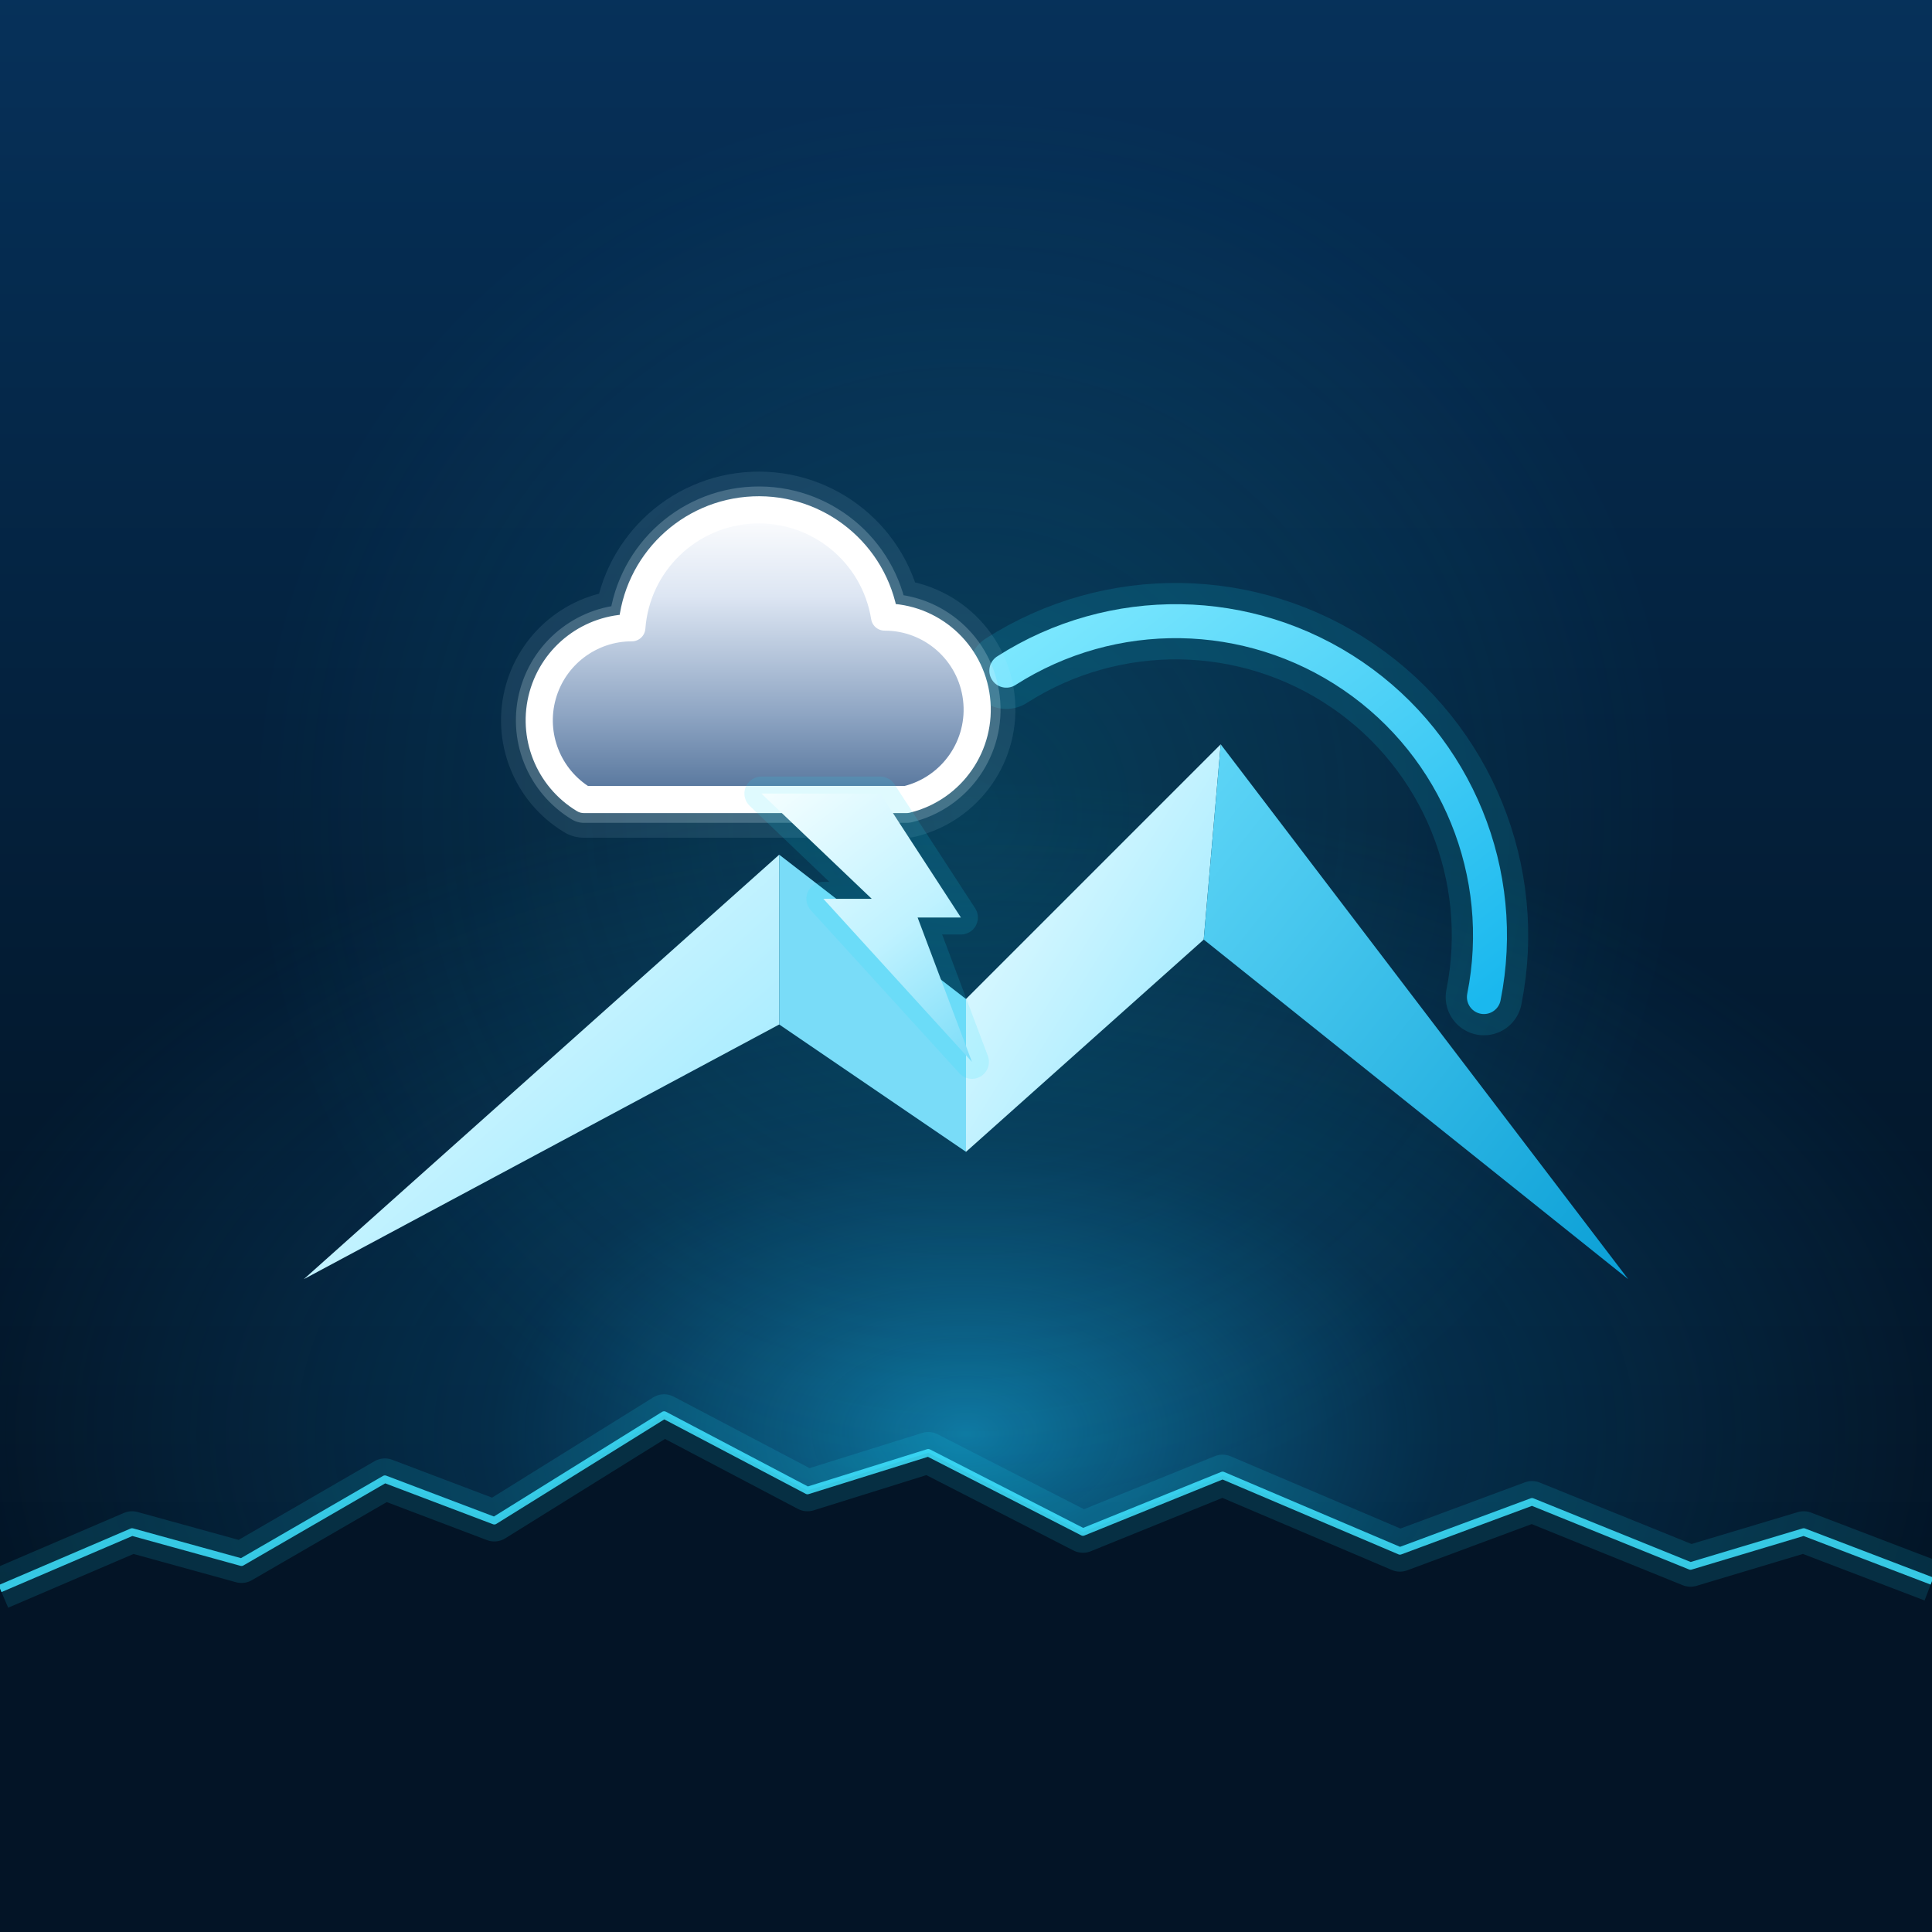
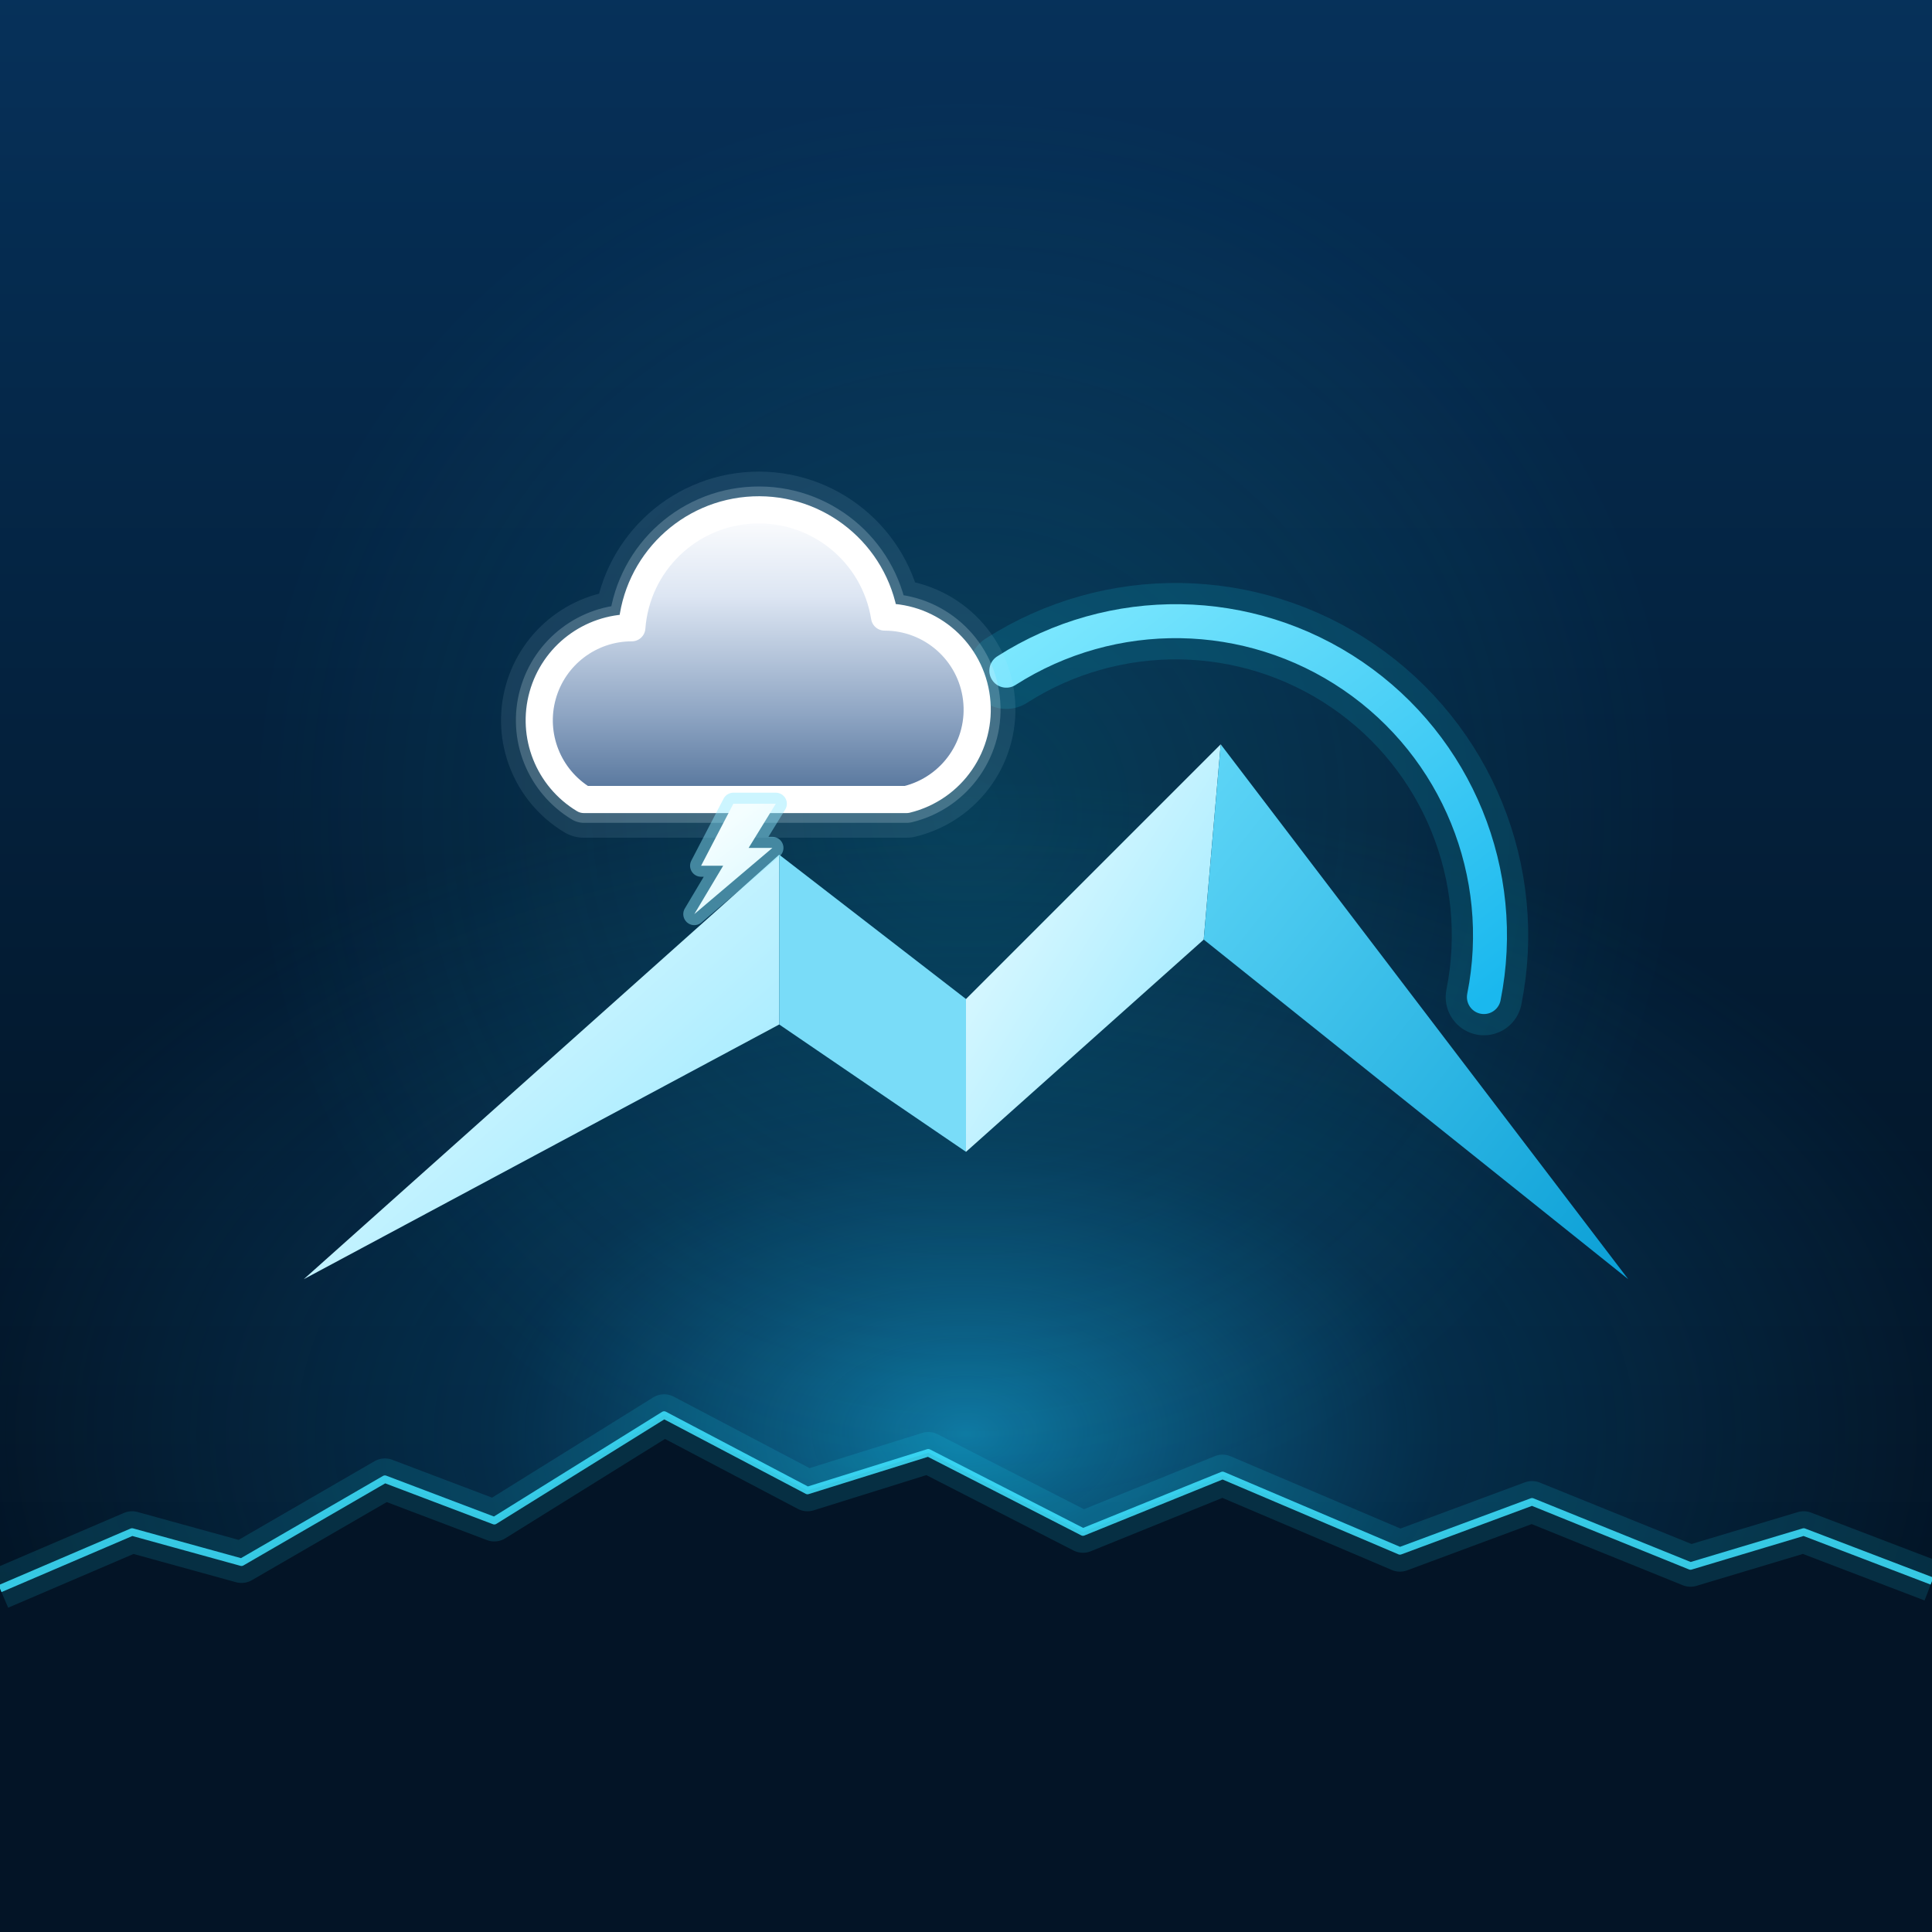
<svg xmlns="http://www.w3.org/2000/svg" viewBox="0 0 1024 1024" width="1024" height="1024">
  <defs>
    <linearGradient id="bg" x1="0" y1="0" x2="0" y2="1">
      <stop offset="0" stop-color="#06315a" />
      <stop offset=".55" stop-color="#031a30" />
      <stop offset="1" stop-color="#020b17" />
    </linearGradient>
    <radialGradient id="glow" cx="512" cy="760" r="560" gradientUnits="userSpaceOnUse" gradientTransform="translate(0 760) scale(1 .62) translate(0 -760)">
      <stop offset="0" stop-color="#14b4ec" stop-opacity=".62" />
      <stop offset=".45" stop-color="#0b78b4" stop-opacity=".25" />
      <stop offset="1" stop-color="#0b78b4" stop-opacity="0" />
    </radialGradient>
    <radialGradient id="halo" cx="512" cy="430" r="380" gradientUnits="userSpaceOnUse">
      <stop offset="0" stop-color="#19dcf6" stop-opacity=".16" />
      <stop offset="1" stop-color="#19dcf6" stop-opacity="0" />
    </radialGradient>
    <linearGradient id="mark" x1="0" y1="0" x2="1" y2="1">
      <stop offset="0" stop-color="#8cf6ff" />
      <stop offset="1" stop-color="#0aa8de" />
    </linearGradient>
  </defs>
  <rect width="1024" height="1024" fill="url(#bg)" />
  <rect width="1024" height="1024" fill="url(#glow)" />
  <rect width="1024" height="1024" fill="url(#halo)" />
  <path d="M0 842 L70 812 L128 828 L204 784 L262 806 L352 750 L428 790 L492 770 L574 812 L648 782 L742 822 L812 796 L896 830 L956 812 L1024 838 V1024 H0 Z" fill="#031426" />
  <path d="M0 842 L70 812 L128 828 L204 784 L262 806 L352 750 L428 790 L492 770 L574 812 L648 782 L742 822 L812 796 L896 830 L956 812 L1024 838" fill="none" stroke="#19dcf6" stroke-opacity=".14" stroke-width="22" stroke-linejoin="round" />
  <path d="M0 842 L70 812 L128 828 L204 784 L262 806 L352 750 L428 790 L492 770 L574 812 L648 782 L742 822 L812 796 L896 830 L956 812 L1024 838" fill="none" stroke="#3fe3ff" stroke-opacity=".85" stroke-width="4" stroke-linejoin="round" />
  <g transform="translate(152 318) scale(4.5)">
    <defs>
      <linearGradient id="lt-ic" x1="0" y1="0" x2="1" y2="1">
        <stop offset="0" stop-color="#f4feff" />
        <stop offset="1" stop-color="#8fe6ff" />
      </linearGradient>
      <linearGradient id="dk-ic" x1="0" y1="0" x2="1" y2="1">
        <stop offset="0" stop-color="#5fd6f7" />
        <stop offset="1" stop-color="#0a9fd6" />
      </linearGradient>
      <linearGradient id="arc-ic" x1="0" y1="0" x2="1" y2="1">
        <stop offset="0" stop-color="#7fe9ff" />
        <stop offset="1" stop-color="#1ab8ee" />
      </linearGradient>
      <radialGradient id="cl-ic" gradientUnits="userSpaceOnUse" cx="52" cy="13" r="36" gradientTransform="translate(52 13) scale(1 .62) translate(-52 -13)">
        <stop offset="0" stop-color="#3f5064" />
        <stop offset=".5" stop-color="#617286" />
        <stop offset=".8" stop-color="#a9b7c7" />
        <stop offset="1" stop-color="#f2f6fb" />
      </radialGradient>
      <linearGradient id="hi-ic" gradientUnits="userSpaceOnUse" x1="60" y1="-12" x2="56" y2="10">
        <stop offset="0" stop-color="#ffffff" stop-opacity=".95" />
        <stop offset="1" stop-color="#ffffff" stop-opacity="0" />
      </linearGradient>
    </defs>
    <path d="M84.75 8.33A37.02 37.02 0 0 1 141 46.77" fill="none" stroke="#19dcf6" stroke-opacity=".14" stroke-width="9" stroke-linecap="round" />
    <path d="M84.75 8.33A37.02 37.02 0 0 1 141 46.77" fill="none" stroke="url(#arc-ic)" stroke-width="4" stroke-linecap="round" />
    <path d="M2 80 58 30 58 50Z" fill="url(#lt-ic)" />
    <path d="M58 30 80 47 80 65 58 50Z" fill="#79dcf8" />
    <path d="M80 47 110 17 108 40 80 65Z" fill="url(#lt-ic)" />
    <path d="M110 17 158 80 108 40Z" fill="url(#dk-ic)" />
    <path d="M73 23.5A10.9 10.9 0 0 0 70.41 2.01A15 15 0 0 0 40.64 3.27A10.9 10.9 0 0 0 35 23.5Z" fill="none" stroke="#bfefff" stroke-opacity=".10" stroke-width="9" stroke-linejoin="round" />
    <path d="M73 23.5A10.9 10.9 0 0 0 70.41 2.01A15 15 0 0 0 40.64 3.27A10.9 10.9 0 0 0 35 23.5Z" fill="none" stroke="#dff7ff" stroke-opacity=".22" stroke-width="5.5" stroke-linejoin="round" />
    <defs>
      <linearGradient id="cf-ic" gradientUnits="userSpaceOnUse" x1="0" y1="-11" x2="0" y2="24">
        <stop offset="0" stop-color="#ffffff" />
        <stop offset=".3" stop-color="#dde6f3" />
        <stop offset=".7" stop-color="#8ea5c3" />
        <stop offset="1" stop-color="#4f6f97" />
      </linearGradient>
      <linearGradient id="bolt-ic" gradientUnits="userSpaceOnUse" x1="56" y1="23" x2="81" y2="55">
        <stop offset="0" stop-color="#f4feff" />
        <stop offset=".55" stop-color="#bff2ff" />
        <stop offset="1" stop-color="#79dcf8" />
      </linearGradient>
    </defs>
    <path d="M73 23.5A10.9 10.9 0 0 0 70.41 2.01A15 15 0 0 0 40.64 3.27A10.9 10.9 0 0 0 35 23.5Z" fill="url(#cf-ic)" />
    <path d="M73 23.5A10.9 10.9 0 0 0 70.41 2.01A15 15 0 0 0 40.64 3.27A10.9 10.9 0 0 0 35 23.5Z" fill="none" stroke="#ffffff" stroke-width="3.2" stroke-linejoin="round" />
-     <path d="M55.9 22.8L69.9 22.8L79.4 37.4L74.3 37.4L80.7 54.4L63.2 35.2L68.9 35.2Z" fill="none" stroke="#19dcf6" stroke-opacity=".14" stroke-width="4" stroke-linejoin="round" />
-     <path d="M55.9 22.8L69.9 22.8L79.4 37.4L74.3 37.4L80.7 54.4L63.2 35.2L68.9 35.2Z" fill="url(#bolt-ic)" />
+     <path d="M52.6 24L57.6 24L54.4 29.2L57.2 29.2L48 37L51.4 31.3L48.8 31.3Z" fill="none" stroke="#8ee9ff" stroke-opacity=".45" stroke-width="2.6" stroke-linejoin="round" />
+     <path d="M52.6 24L57.6 24L54.4 29.2L57.2 29.2L48 37L51.4 31.3L48.8 31.3Z" fill="url(#bolt-ic)" />
  </g>
</svg>
